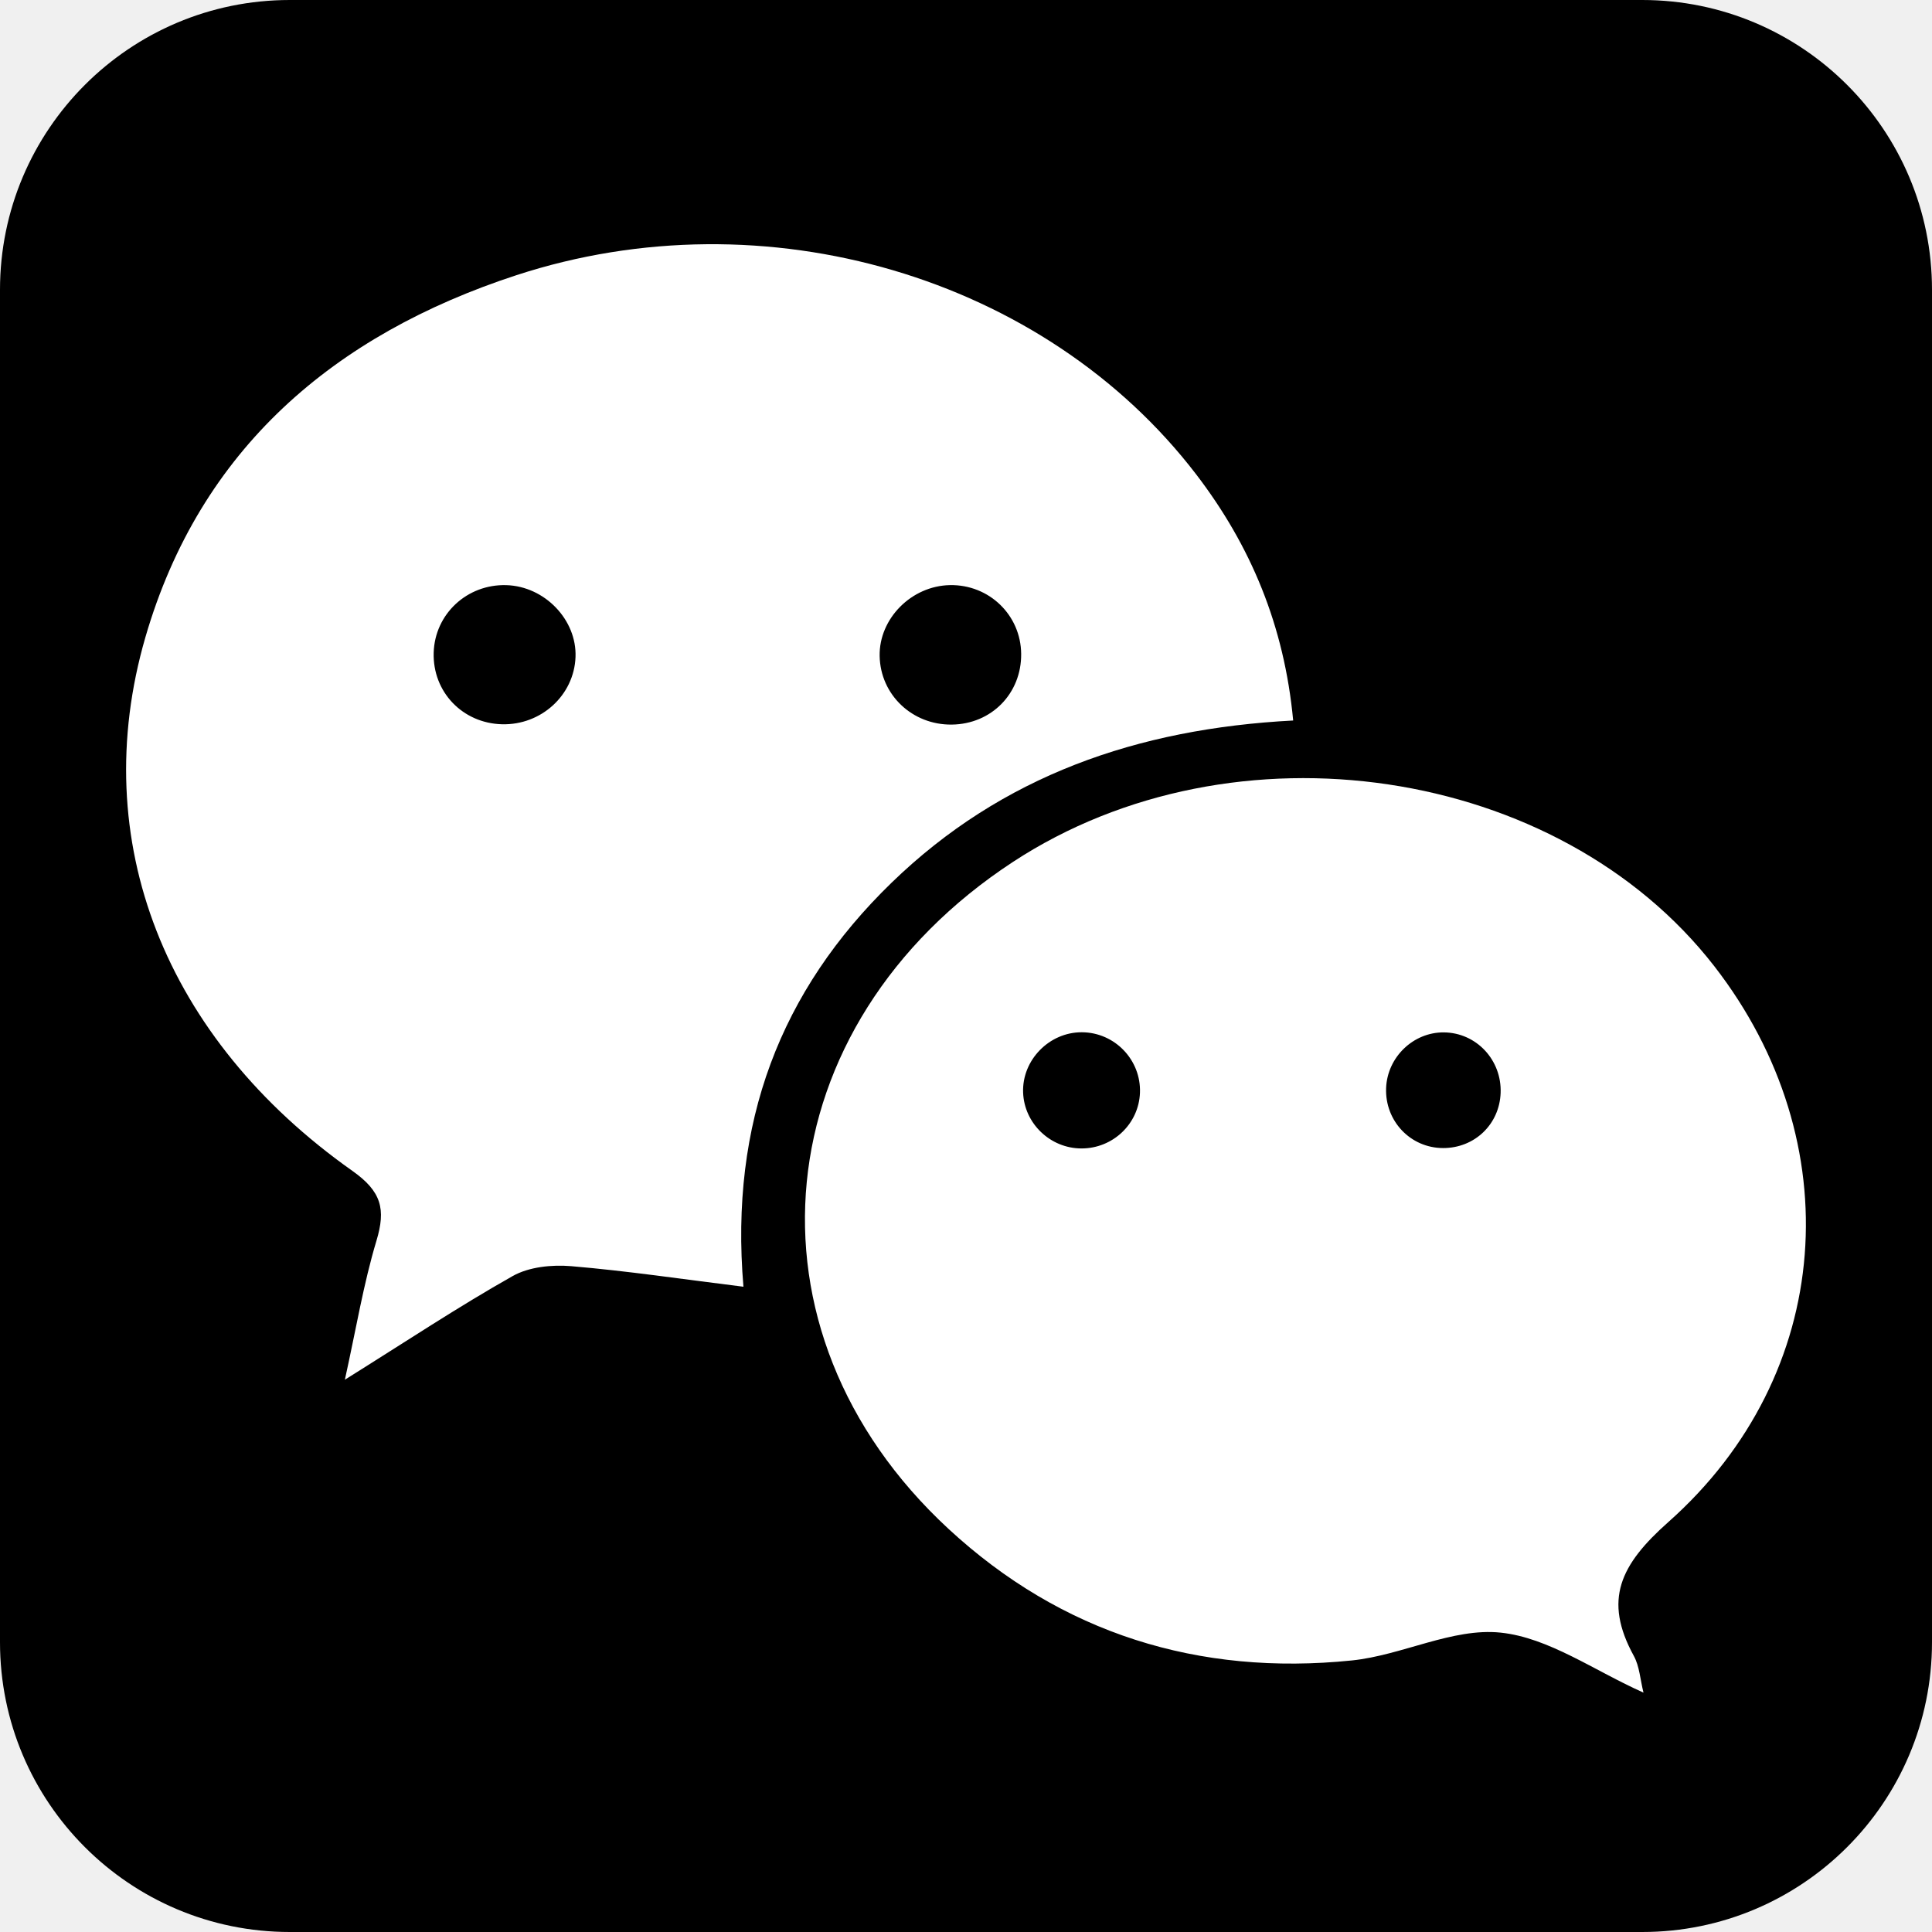
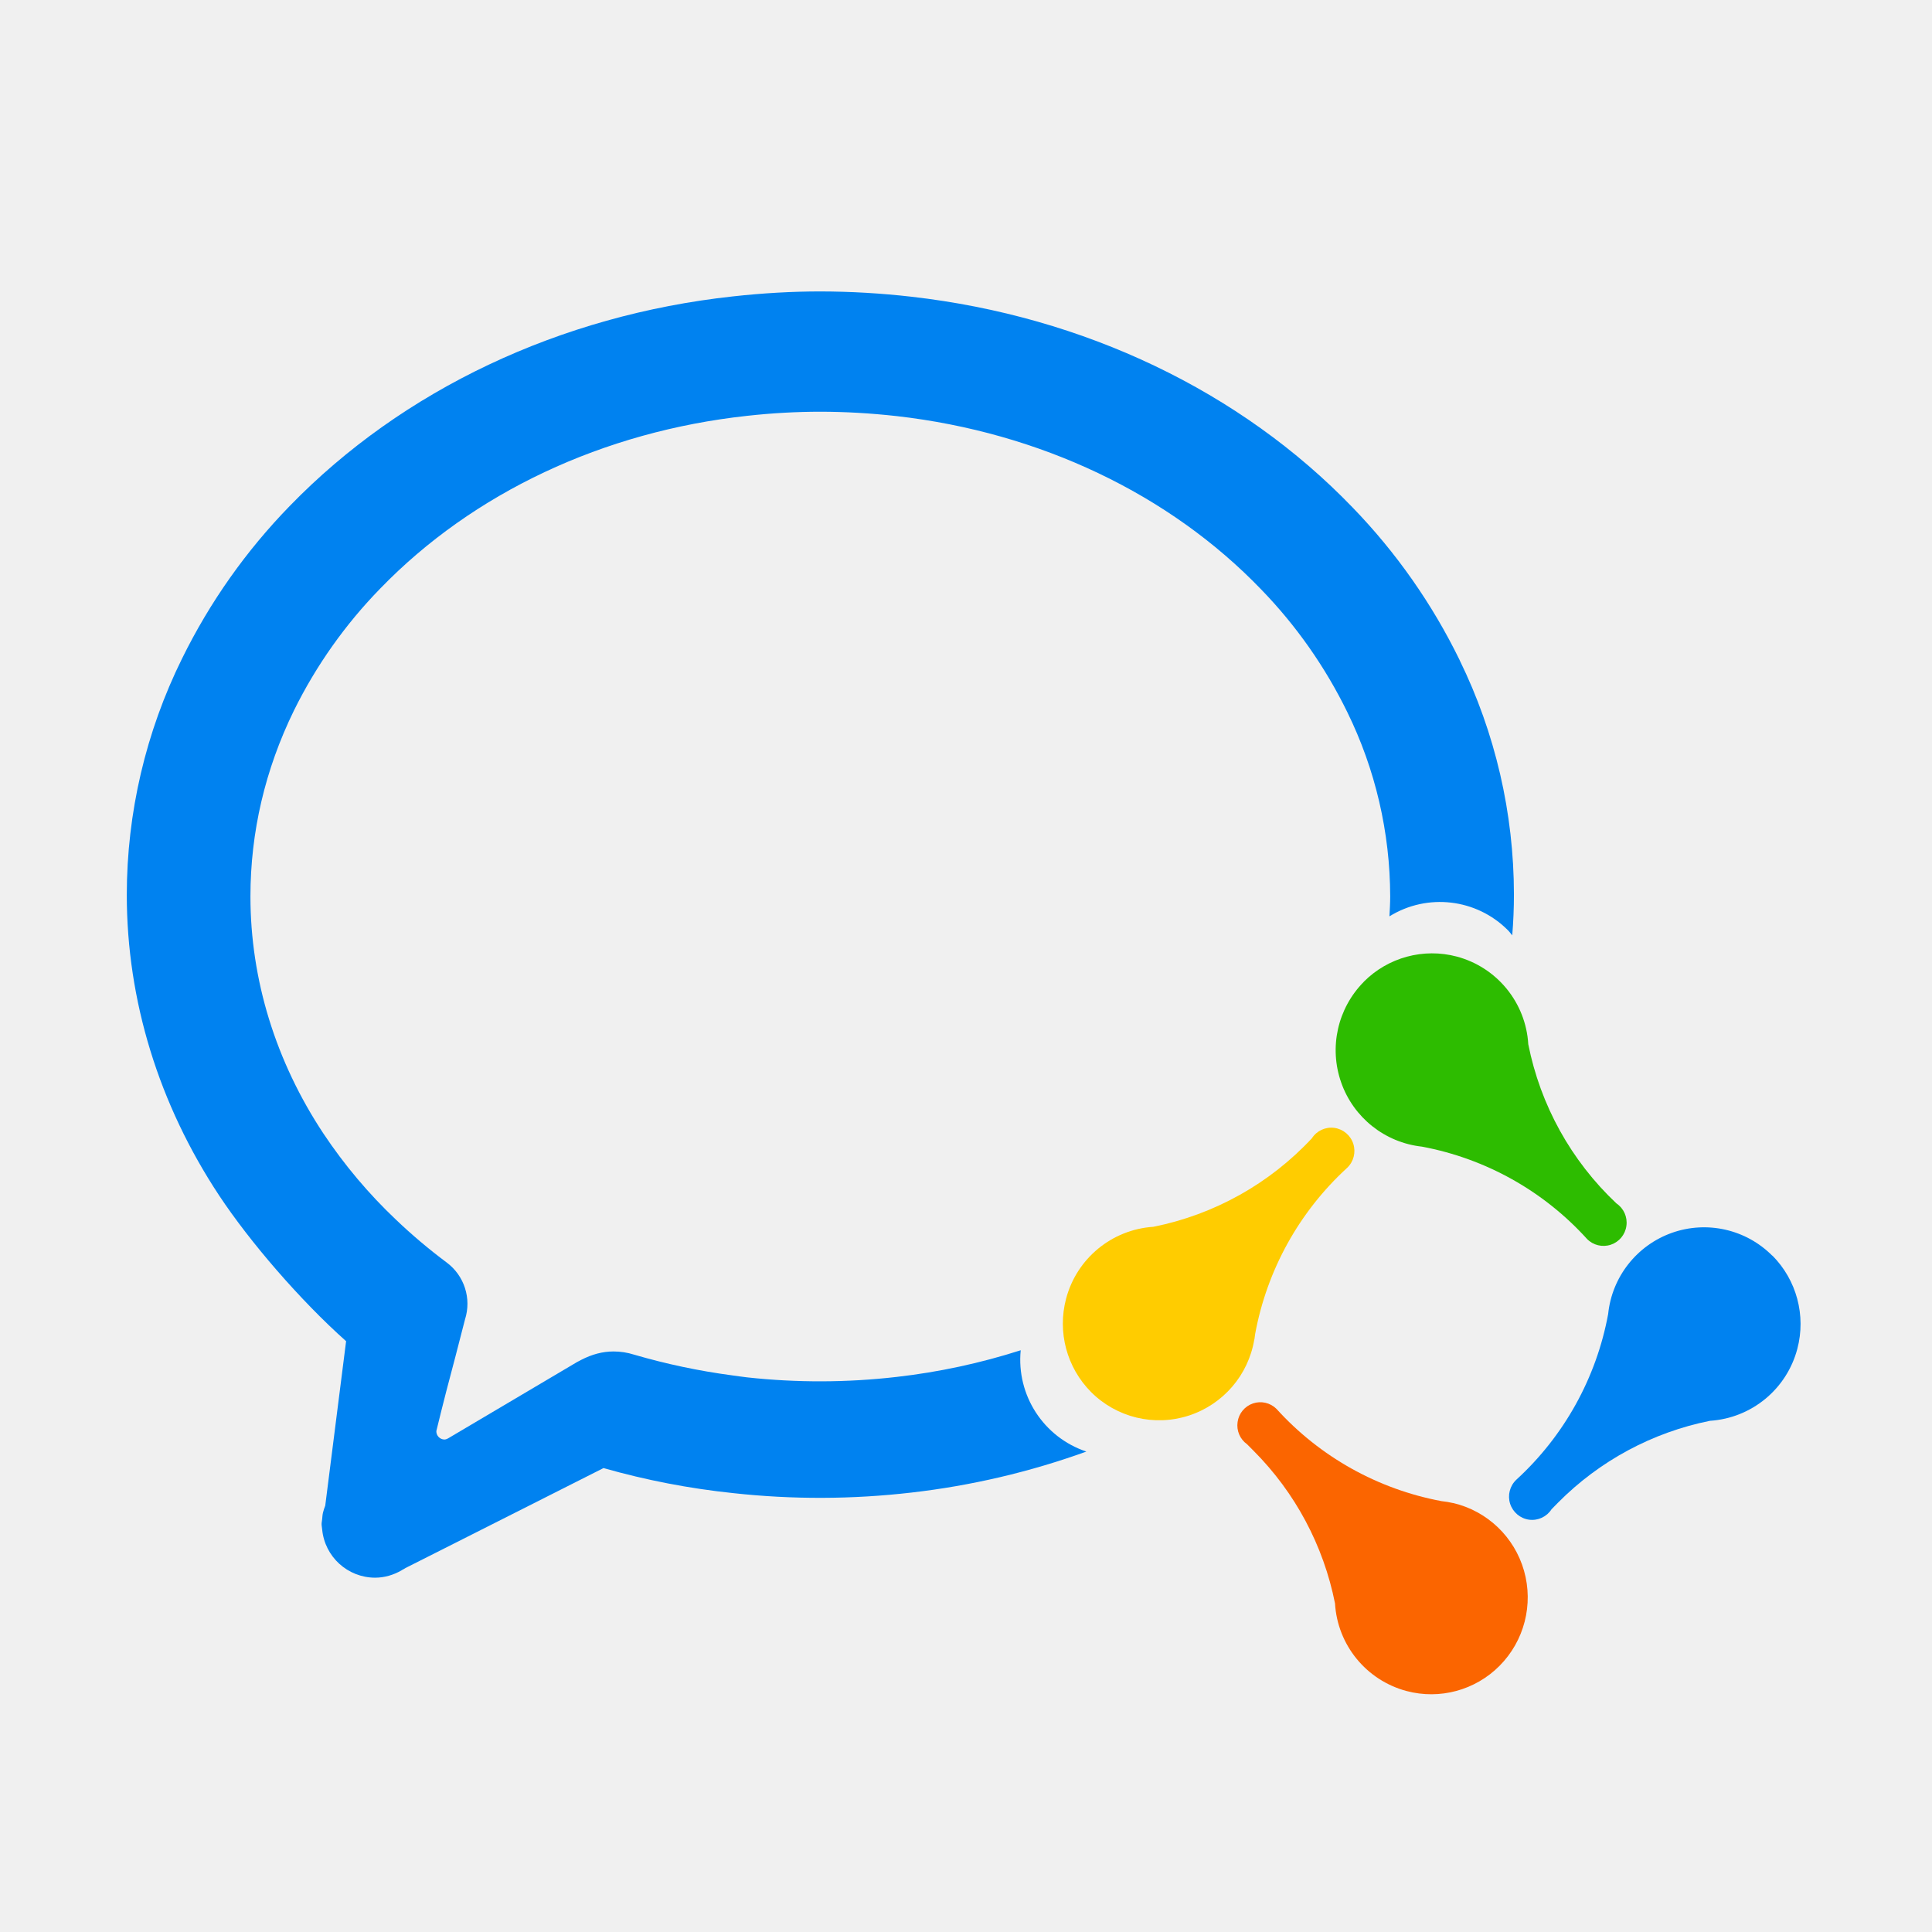
- <svg xmlns="http://www.w3.org/2000/svg" width="2500" height="2500" viewBox="0 0 300 300">
-   <path d="M300 255c0 24.854-20.147 45-45 45H45c-24.854 0-45-20.146-45-45V45C0 20.147 20.147 0 45 0h210c24.853 0 45 20.147 45 45v210z" />
-   <g fill="#FFF">
-     <path d="M200.803 111.88c-24.213 1.265-45.268 8.605-62.362 25.188-17.271 16.754-25.154 37.284-23 62.734-9.464-1.172-18.084-2.462-26.753-3.192-2.994-.252-6.547.106-9.083 1.537-8.418 4.75-16.487 10.113-26.053 16.093 1.755-7.938 2.891-14.89 4.902-21.575 1.479-4.914.794-7.648-3.733-10.85-29.066-20.521-41.318-51.231-32.149-82.85 8.483-29.25 29.315-46.989 57.621-56.236 38.636-12.62 82.055.253 105.547 30.927 8.485 11.08 13.688 23.516 15.063 38.224zm-111.437-9.852c.223-5.783-4.788-10.993-10.74-11.167-6.094-.179-11.106 4.478-11.284 10.483-.18 6.086 4.475 10.963 10.613 11.119 6.085.154 11.186-4.509 11.411-10.435zm58.141-11.171c-5.974.11-11.022 5.198-10.916 11.004.109 6.018 5.061 10.726 11.204 10.652 6.159-.074 10.83-4.832 10.771-10.977-.05-6.032-4.98-10.79-11.059-10.679z" />
-     <path d="M255.201 262.83c-7.667-3.414-14.7-8.536-22.188-9.318-7.459-.779-15.3 3.524-23.104 4.322-23.771 2.432-45.067-4.193-62.627-20.432-33.397-30.891-28.625-78.254 10.014-103.568 34.341-22.498 84.704-14.998 108.916 16.219 21.129 27.24 18.646 63.4-7.148 86.284-7.464 6.623-10.149 12.073-5.36 20.804.883 1.612.984 3.653 1.497 5.689zm-87.274-84.499c4.881.005 8.9-3.815 9.085-8.636.195-5.104-3.91-9.385-9.021-9.406-5.061-.023-9.3 4.318-9.123 9.346.166 4.804 4.213 8.69 9.059 8.696zm56.261-18.022c-4.735-.033-8.76 3.844-8.953 8.629-.205 5.117 3.772 9.319 8.836 9.332 4.898.017 8.769-3.688 8.946-8.562.19-5.129-3.789-9.364-8.829-9.399z" />
+ <svg xmlns="http://www.w3.org/2000/svg" xmlns:xlink="http://www.w3.org/1999/xlink" version="1.1" id="图层_1" x="0px" y="0px" viewBox="0 0 64 64" style="enable-background:new 0 0 64 64;" xml:space="preserve">
+   <g>
+     <g>
+       <defs>
+         <rect id="SVGID_1_" x="4.207" y="9.658" width="55.465" height="46.523" />
+       </defs>
+       <clipPath id="SVGID_2_">
+         <use xlink:href="#SVGID_1_" style="overflow:visible;" />
+       </clipPath>
+       <path style="clip-path:url(#SVGID_2_);fill:#0082F0;" d="M48.355,21.871c-0.909-1.864-2.107-3.572-3.549-5.061    c-3.705-3.848-8.892-6.328-14.607-6.98c-1.003-0.115-2.012-0.174-3.022-0.176c-0.93,0-1.905,0.055-2.893,0.164    c-5.734,0.623-10.95,3.095-14.683,6.94c-1.448,1.486-2.652,3.191-3.568,5.053c-1.204,2.435-1.831,5.114-1.833,7.83    c0,3.499,1.06,6.94,3.062,9.965c1.015,1.532,2.675,3.461,4.203,4.823l-0.691,5.448c-0.027,0.073-0.055,0.145-0.073,0.225    c-0.019,0.074-0.022,0.146-0.029,0.22c-0.004,0.055-0.019,0.11-0.019,0.164c0,0.06,0.015,0.12,0.019,0.179    c0.086,0.904,0.843,1.595,1.751,1.598c0.32,0,0.615-0.093,0.872-0.239l0.027-0.018c0.036-0.018,0.076-0.04,0.112-0.064    l1.649-0.832l4.909-2.478c1.404,0.4,2.839,0.677,4.29,0.829c1.965,0.216,3.949,0.209,5.913-0.018    c1.977-0.227,3.921-0.682,5.792-1.358c-1.419-0.475-2.321-1.867-2.175-3.356c-1.337,0.428-2.712,0.724-4.107,0.883    c-1.646,0.19-3.309,0.195-4.956,0.015c-0.164-0.018-0.333-0.045-0.501-0.067c-1.098-0.146-2.184-0.376-3.248-0.687    c-0.218-0.069-0.446-0.104-0.675-0.104c-0.366,0-0.715,0.095-1.073,0.279c-0.048,0.028-0.092,0.048-0.14,0.074l-4.032,2.386    l-0.177,0.105c-0.086,0.055-0.137,0.073-0.183,0.073c-0.15-0.004-0.268-0.128-0.266-0.278l0.155-0.631l0.174-0.686l0.296-1.124    l0.324-1.256c0.224-0.696-0.022-1.457-0.609-1.891c-0.59-0.44-1.152-0.915-1.684-1.423c-0.901-0.854-1.702-1.806-2.391-2.839    c-1.587-2.394-2.423-5.111-2.423-7.86c0-2.132,0.485-4.206,1.442-6.163c0.736-1.491,1.703-2.857,2.865-4.046    c3.066-3.164,7.38-5.195,12.146-5.714c0.827-0.092,1.643-0.136,2.423-0.136c0.822,0,1.672,0.049,2.533,0.145    c4.746,0.542,9.035,2.582,12.077,5.746c1.157,1.194,2.117,2.563,2.847,4.056c0.933,1.9,1.419,3.99,1.423,6.11    c0,0.22-0.014,0.441-0.025,0.659c1.256-0.777,2.881-0.587,3.923,0.458c0.056,0.055,0.097,0.115,0.145,0.172    c0.037-0.451,0.056-0.898,0.056-1.356c-0.002-2.691-0.617-5.346-1.8-7.763" />
+       <path style="clip-path:url(#SVGID_2_);fill:#FB6500;" d="M48.135,49.791c-0.126-0.029-0.254-0.051-0.382-0.064    c-2.109-0.394-4.03-1.468-5.47-3.058c-0.205-0.202-0.506-0.271-0.778-0.178s-0.469,0.331-0.508,0.616    c-0.042,0.284,0.079,0.568,0.313,0.735l0.218,0.219c1.378,1.382,2.316,3.14,2.696,5.054c0.081,1.378,1.038,2.548,2.372,2.903    c1.1,0.292,2.273-0.026,3.076-0.833c0.822-0.826,1.132-2.033,0.813-3.153c-0.319-1.12-1.219-1.979-2.353-2.244" />
+       <path style="clip-path:url(#SVGID_2_);fill:#0082F0;" d="M58.71,41.597c-0.869-0.875-2.166-1.17-3.328-0.757    c-1.164,0.415-1.985,1.462-2.11,2.69c-0.39,2.112-1.458,4.038-3.042,5.488c-0.216,0.204-0.295,0.514-0.205,0.796    c0.091,0.282,0.335,0.488,0.629,0.528c0.294,0.038,0.584-0.097,0.743-0.346l0.216-0.22c1.371-1.383,3.124-2.327,5.033-2.71    c1.377-0.09,2.542-1.05,2.893-2.384c0.292-1.104-0.023-2.28-0.828-3.091" />
+     </g>
+     <path style="fill:#2DBC00;" d="M45.179,32.523c-0.869,0.877-1.161,2.173-0.75,3.338c0.409,1.163,1.448,1.988,2.674,2.123   c2.108,0.394,4.029,1.467,5.468,3.057c0.204,0.21,0.511,0.284,0.789,0.192c0.278-0.093,0.479-0.336,0.517-0.627   c0.04-0.29-0.088-0.578-0.331-0.742c-1.499-1.411-2.52-3.255-2.92-5.273c-0.081-1.377-1.035-2.547-2.367-2.903   c-1.101-0.293-2.275,0.024-3.08,0.832" />
+     <path style="fill:#FFCC00;" d="M41.553,44.375l0.027-0.194c0.391-2.114,1.46-4.042,3.045-5.494   c0.216-0.204,0.295-0.513,0.205-0.796c-0.09-0.283-0.335-0.488-0.629-0.529c-0.294-0.039-0.584,0.096-0.744,0.346   c-1.4,1.503-3.236,2.528-5.249,2.931c-1.377,0.09-2.542,1.05-2.893,2.384c-0.292,1.104,0.023,2.28,0.828,3.09   c0.845,0.847,2.093,1.149,3.232,0.782c1.139-0.368,1.979-1.34,2.175-2.522" />
  </g>
</svg>
